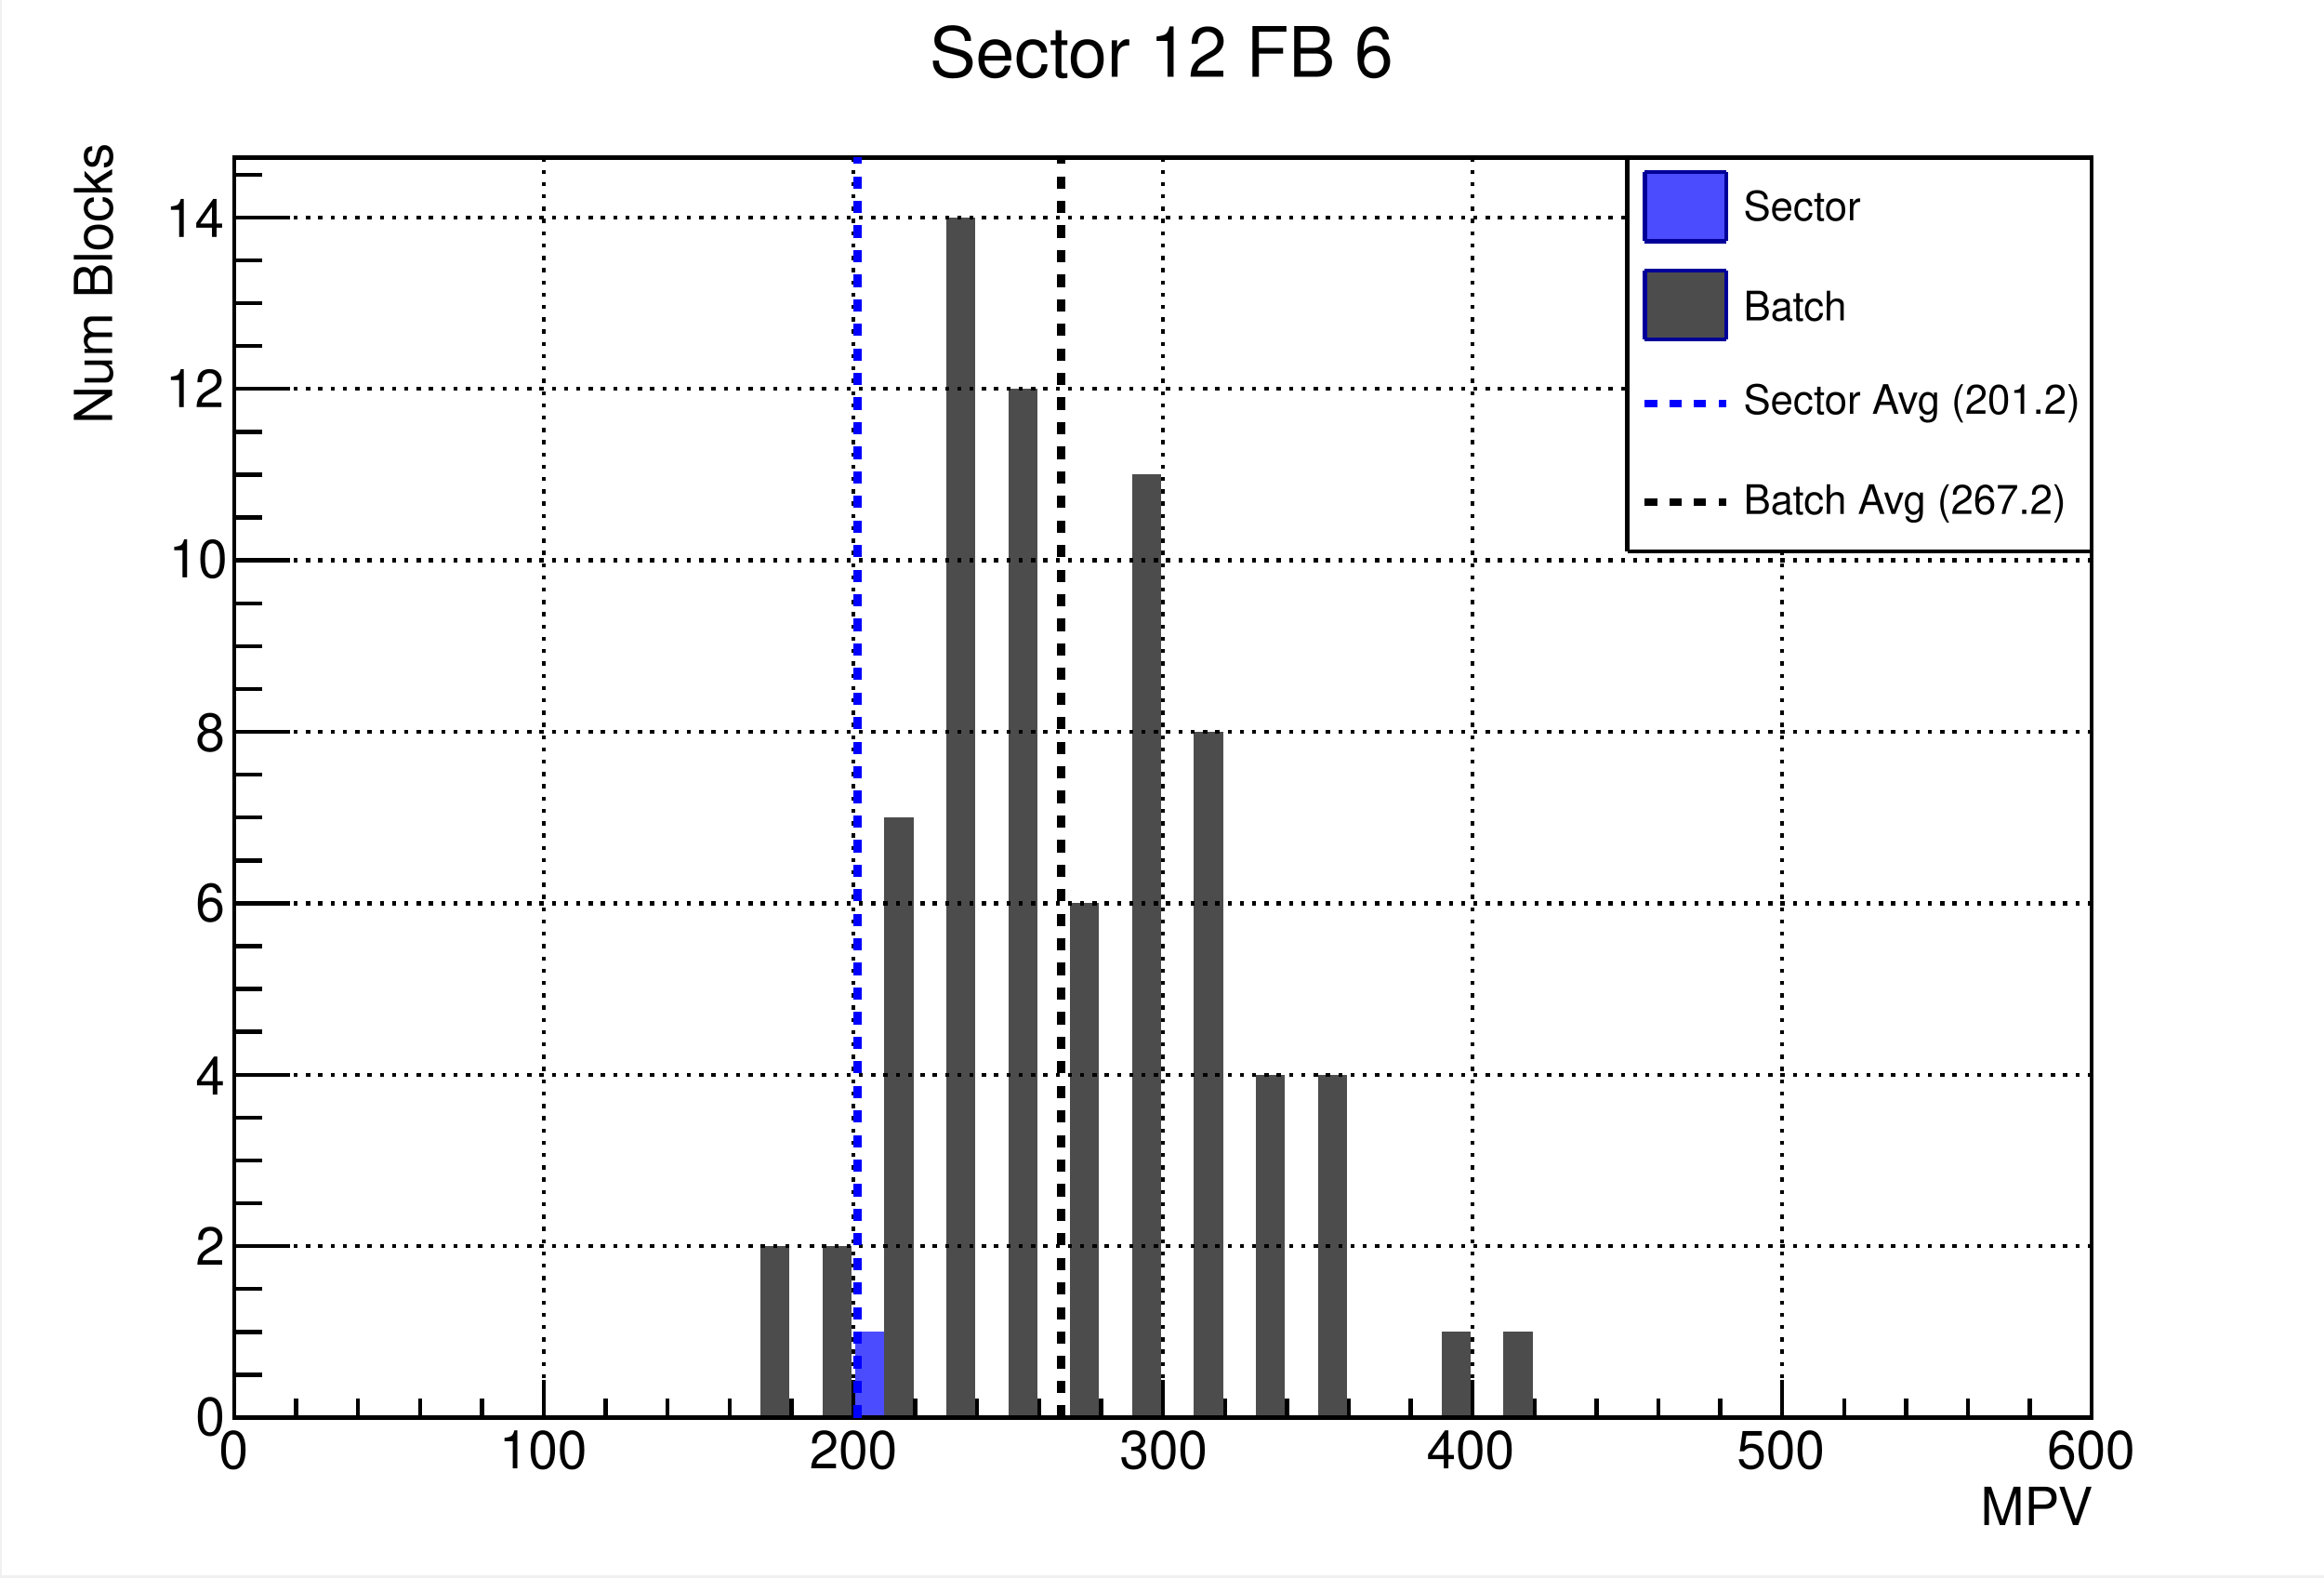
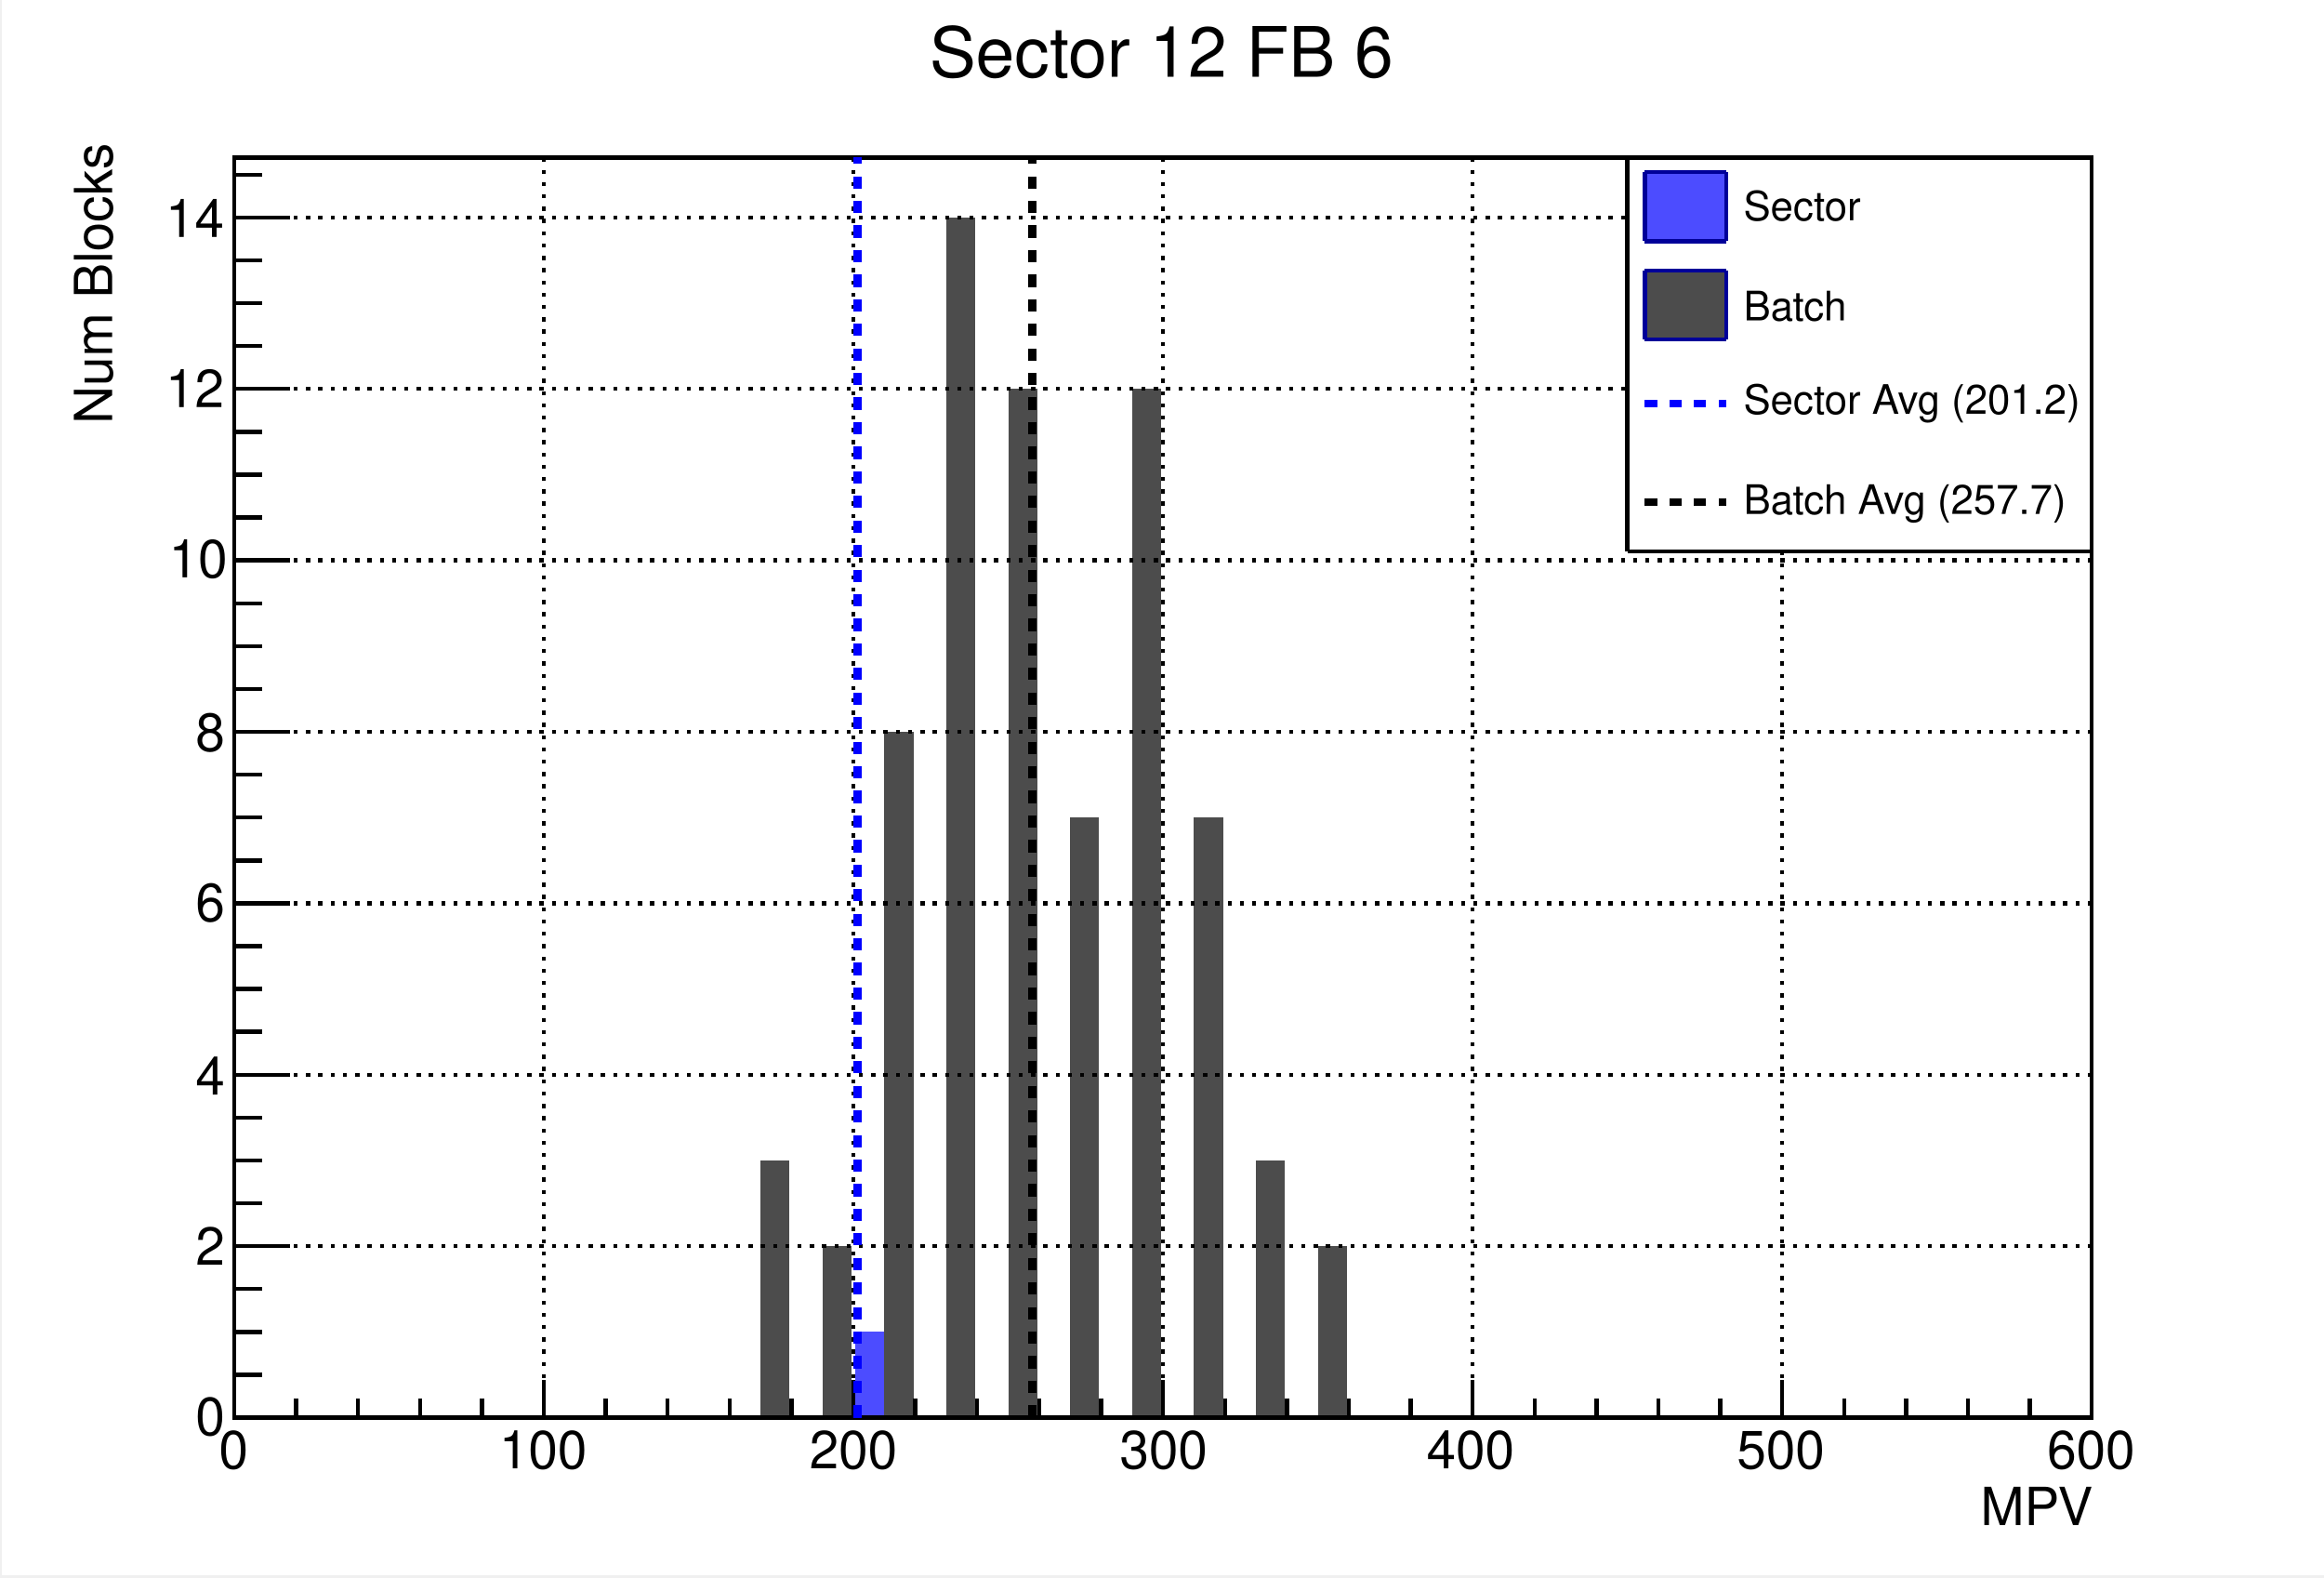
<svg xmlns="http://www.w3.org/2000/svg" width="567.429" height="384.969" viewBox="0 0 567.429 384.969" shape-rendering="crispEdges">
  <defs>
</defs>
  <rect x="0.5" y="0" width="566.929" height="384.469" fill="white" />
  <rect x="57.193" y="38.447" width="453.543" height="307.575" fill="white" />
  <rect x="57.193" y="38.447" width="453.543" height="307.575" fill="none" stroke="black" />
  <rect x="57.193" y="38.447" width="453.543" height="307.575" fill="white" />
  <rect x="57.193" y="38.447" width="453.543" height="307.575" fill="none" stroke="black" />
  <path d="M57.193,346.022h 453.543" fill="none" stroke="black" />
  <path d="M57.193,38.447v 307.575" fill="none" stroke="black" stroke-dasharray=" 1, 2" />
  <path d="M132.783,38.447v 307.575" fill="none" stroke="black" stroke-dasharray=" 1, 2" />
  <path d="M208.374,38.447v 307.575" fill="none" stroke="black" stroke-dasharray=" 1, 2" />
  <path d="M283.965,38.447v 307.575" fill="none" stroke="black" stroke-dasharray=" 1, 2" />
  <path d="M359.555,38.447v 307.575" fill="none" stroke="black" stroke-dasharray=" 1, 2" />
  <path d="M435.146,38.447v 307.575" fill="none" stroke="black" stroke-dasharray=" 1, 2" />
  <path d="M510.736,38.447v 307.575" fill="none" stroke="black" stroke-dasharray=" 1, 2" />
  <path d="M57.193,346.022v -307.575" fill="none" stroke="black" />
  <path d="M510.736,346.022h -453.543" fill="none" stroke="black" stroke-dasharray=" 1, 2" />
  <path d="M510.736,304.175h -453.543" fill="none" stroke="black" stroke-dasharray=" 1, 2" />
  <path d="M510.736,262.328h -453.543" fill="none" stroke="black" stroke-dasharray=" 1, 2" />
  <path d="M510.736,220.481h -453.543" fill="none" stroke="black" stroke-dasharray=" 1, 2" />
  <path d="M510.736,178.634h -453.543" fill="none" stroke="black" stroke-dasharray=" 1, 2" />
  <path d="M510.736,136.787h -453.543" fill="none" stroke="black" stroke-dasharray=" 1, 2" />
  <path d="M510.736,94.94h -453.543" fill="none" stroke="black" stroke-dasharray=" 1, 2" />
  <path d="M510.736,53.093h -453.543" fill="none" stroke="black" stroke-dasharray=" 1, 2" />
  <path d="M510.736,53.093h -453.543" fill="none" stroke="black" stroke-dasharray=" 1, 2" />
  <path d="M57.193,346.022h 453.543" fill="none" stroke="#000099" />
  <path d="M57.193,346.022h 453.543" fill="none" stroke="black" />
  <path d="M57.193,336.795v 9.227" fill="none" stroke="black" />
  <path d="M72.311,341.409v 4.614" fill="none" stroke="black" />
  <path d="M87.429,341.409v 4.614" fill="none" stroke="black" />
  <path d="M102.547,341.409v 4.614" fill="none" stroke="black" />
  <path d="M117.665,341.409v 4.614" fill="none" stroke="black" />
  <path d="M132.783,336.795v 9.227" fill="none" stroke="black" />
  <path d="M147.902,341.409v 4.614" fill="none" stroke="black" />
  <path d="M163.02,341.409v 4.614" fill="none" stroke="black" />
  <path d="M178.138,341.409v 4.614" fill="none" stroke="black" />
  <path d="M193.256,341.409v 4.614" fill="none" stroke="black" />
  <path d="M208.374,336.795v 9.227" fill="none" stroke="black" />
  <path d="M223.492,341.409v 4.614" fill="none" stroke="black" />
  <path d="M238.61,341.409v 4.614" fill="none" stroke="black" />
  <path d="M253.728,341.409v 4.614" fill="none" stroke="black" />
  <path d="M268.846,341.409v 4.614" fill="none" stroke="black" />
  <path d="M283.965,336.795v 9.227" fill="none" stroke="black" />
  <path d="M299.083,341.409v 4.614" fill="none" stroke="black" />
  <path d="M314.201,341.409v 4.614" fill="none" stroke="black" />
  <path d="M329.319,341.409v 4.614" fill="none" stroke="black" />
  <path d="M344.437,341.409v 4.614" fill="none" stroke="black" />
  <path d="M359.555,336.795v 9.227" fill="none" stroke="black" />
  <path d="M374.673,341.409v 4.614" fill="none" stroke="black" />
  <path d="M389.791,341.409v 4.614" fill="none" stroke="black" />
  <path d="M404.909,341.409v 4.614" fill="none" stroke="black" />
  <path d="M420.028,341.409v 4.614" fill="none" stroke="black" />
  <path d="M435.146,336.795v 9.227" fill="none" stroke="black" />
  <path d="M450.264,341.409v 4.614" fill="none" stroke="black" />
  <path d="M465.382,341.409v 4.614" fill="none" stroke="black" />
  <path d="M480.5,341.409v 4.614" fill="none" stroke="black" />
  <path d="M495.618,341.409v 4.614" fill="none" stroke="black" />
  <path d="M510.736,336.795v 9.227" fill="none" stroke="black" />
  <text xml:space="preserve" x="53.446" y="358.403" fill="black" font-size="12.845" font-family="Helvetica">0</text>
  <text xml:space="preserve" x="121.868" y="358.403" fill="black" font-size="12.845" font-family="Helvetica">100</text>
  <text xml:space="preserve" x="197.622" y="358.403" fill="black" font-size="12.845" font-family="Helvetica">200</text>
  <text xml:space="preserve" x="273.375" y="358.403" fill="black" font-size="12.845" font-family="Helvetica">300</text>
  <text xml:space="preserve" x="348.314" y="358.403" fill="black" font-size="12.845" font-family="Helvetica">400</text>
  <text xml:space="preserve" x="424.068" y="358.403" fill="black" font-size="12.845" font-family="Helvetica">500</text>
  <text xml:space="preserve" x="499.821" y="358.403" fill="black" font-size="12.845" font-family="Helvetica">600</text>
  <text xml:space="preserve" x="483.53" y="372.251" fill="black" font-size="12.845" font-family="Helvetica">MPV</text>
  <path d="M57.193,346.022v -307.575" fill="none" stroke="black" />
  <path d="M70.799,346.022h -13.606" fill="none" stroke="black" />
  <path d="M63.996,335.561h -6.803" fill="none" stroke="black" />
  <path d="M63.996,325.099h -6.803" fill="none" stroke="black" />
  <path d="M63.996,314.637h -6.803" fill="none" stroke="black" />
  <path d="M70.799,304.175h -13.606" fill="none" stroke="black" />
  <path d="M63.996,293.714h -6.803" fill="none" stroke="black" />
  <path d="M63.996,283.252h -6.803" fill="none" stroke="black" />
  <path d="M63.996,272.79h -6.803" fill="none" stroke="black" />
  <path d="M70.799,262.328h -13.606" fill="none" stroke="black" />
  <path d="M63.996,251.867h -6.803" fill="none" stroke="black" />
  <path d="M63.996,241.405h -6.803" fill="none" stroke="black" />
  <path d="M63.996,230.943h -6.803" fill="none" stroke="black" />
  <path d="M70.799,220.481h -13.606" fill="none" stroke="black" />
  <path d="M63.996,210.02h -6.803" fill="none" stroke="black" />
  <path d="M63.996,199.558h -6.803" fill="none" stroke="black" />
  <path d="M63.996,189.096h -6.803" fill="none" stroke="black" />
  <path d="M70.799,178.634h -13.606" fill="none" stroke="black" />
  <path d="M63.996,168.173h -6.803" fill="none" stroke="black" />
  <path d="M63.996,157.711h -6.803" fill="none" stroke="black" />
  <path d="M63.996,147.249h -6.803" fill="none" stroke="black" />
  <path d="M70.799,136.787h -13.606" fill="none" stroke="black" />
  <path d="M63.996,126.326h -6.803" fill="none" stroke="black" />
  <path d="M63.996,115.864h -6.803" fill="none" stroke="black" />
  <path d="M63.996,105.402h -6.803" fill="none" stroke="black" />
  <path d="M70.799,94.94h -13.606" fill="none" stroke="black" />
  <path d="M63.996,84.479h -6.803" fill="none" stroke="black" />
  <path d="M63.996,74.017h -6.803" fill="none" stroke="black" />
  <path d="M63.996,63.555h -6.803" fill="none" stroke="black" />
  <path d="M70.799,53.093h -13.606" fill="none" stroke="black" />
  <path d="M70.799,53.093h -13.606" fill="none" stroke="black" />
  <path d="M63.996,42.632h -6.803" fill="none" stroke="black" />
  <text xml:space="preserve" x="47.744" y="350.258" fill="black" font-size="12.845" font-family="Helvetica">0</text>
  <text xml:space="preserve" x="47.744" y="308.716" fill="black" font-size="12.845" font-family="Helvetica">2</text>
  <text xml:space="preserve" x="47.744" y="267.173" fill="black" font-size="12.845" font-family="Helvetica">4</text>
  <text xml:space="preserve" x="47.744" y="224.817" fill="black" font-size="12.845" font-family="Helvetica">6</text>
  <text xml:space="preserve" x="47.744" y="183.275" fill="black" font-size="12.845" font-family="Helvetica">8</text>
  <text xml:space="preserve" x="41.228" y="140.918" fill="black" font-size="12.845" font-family="Helvetica">10</text>
  <text xml:space="preserve" x="40.413" y="99.376" fill="black" font-size="12.845" font-family="Helvetica">12</text>
  <text xml:space="preserve" x="40.413" y="57.833" fill="black" font-size="12.845" font-family="Helvetica">14</text>
  <g transform="rotate(-90,27.3803,103.448)">
    <text xml:space="preserve" x="27.38" y="103.448" fill="black" font-size="12.845" font-family="Helvetica">Num Blocks</text>
  </g>
  <rect x="57.647" y="346.022" width="7.106" height="0" fill="#0000ff" fill-opacity="0.70" stroke-opacity="0.70" />
  <rect x="72.765" y="346.022" width="7.106" height="0" fill="#0000ff" fill-opacity="0.70" stroke-opacity="0.70" />
  <rect x="87.883" y="346.022" width="7.106" height="0" fill="#0000ff" fill-opacity="0.70" stroke-opacity="0.70" />
  <rect x="103.001" y="346.022" width="7.106" height="0" fill="#0000ff" fill-opacity="0.70" stroke-opacity="0.70" />
  <rect x="118.119" y="346.022" width="7.106" height="0" fill="#0000ff" fill-opacity="0.70" stroke-opacity="0.70" />
  <rect x="133.237" y="346.022" width="7.106" height="0" fill="#0000ff" fill-opacity="0.70" stroke-opacity="0.70" />
  <rect x="148.355" y="346.022" width="7.106" height="0" fill="#0000ff" fill-opacity="0.70" stroke-opacity="0.70" />
  <rect x="163.473" y="346.022" width="7.106" height="0" fill="#0000ff" fill-opacity="0.70" stroke-opacity="0.70" />
  <rect x="178.591" y="346.022" width="7.106" height="0" fill="#0000ff" fill-opacity="0.70" stroke-opacity="0.70" />
  <rect x="193.709" y="346.022" width="7.106" height="0" fill="#0000ff" fill-opacity="0.70" stroke-opacity="0.70" />
  <rect x="208.828" y="325.099" width="7.106" height="20.924" fill="#0000ff" fill-opacity="0.70" stroke-opacity="0.70" />
  <rect x="223.946" y="346.022" width="7.106" height="0" fill="#0000ff" fill-opacity="0.70" stroke-opacity="0.70" />
  <rect x="239.064" y="346.022" width="7.106" height="0" fill="#0000ff" fill-opacity="0.70" stroke-opacity="0.70" />
  <rect x="254.182" y="346.022" width="7.106" height="0" fill="#0000ff" fill-opacity="0.70" stroke-opacity="0.70" />
  <rect x="269.3" y="346.022" width="7.106" height="0" fill="#0000ff" fill-opacity="0.70" stroke-opacity="0.70" />
  <rect x="284.418" y="346.022" width="7.106" height="0" fill="#0000ff" fill-opacity="0.70" stroke-opacity="0.70" />
  <rect x="299.536" y="346.022" width="7.106" height="0" fill="#0000ff" fill-opacity="0.70" stroke-opacity="0.70" />
  <rect x="314.654" y="346.022" width="7.106" height="0" fill="#0000ff" fill-opacity="0.70" stroke-opacity="0.70" />
  <rect x="329.772" y="346.022" width="7.106" height="0" fill="#0000ff" fill-opacity="0.70" stroke-opacity="0.70" />
  <rect x="344.891" y="346.022" width="7.106" height="0" fill="#0000ff" fill-opacity="0.70" stroke-opacity="0.70" />
  <rect x="360.009" y="346.022" width="7.106" height="0" fill="#0000ff" fill-opacity="0.70" stroke-opacity="0.70" />
  <rect x="375.127" y="346.022" width="7.106" height="0" fill="#0000ff" fill-opacity="0.70" stroke-opacity="0.70" />
  <rect x="390.245" y="346.022" width="7.106" height="0" fill="#0000ff" fill-opacity="0.70" stroke-opacity="0.70" />
  <rect x="405.363" y="346.022" width="7.106" height="0" fill="#0000ff" fill-opacity="0.70" stroke-opacity="0.70" />
  <rect x="420.481" y="346.022" width="7.106" height="0" fill="#0000ff" fill-opacity="0.70" stroke-opacity="0.70" />
  <rect x="435.599" y="346.022" width="7.106" height="0" fill="#0000ff" fill-opacity="0.70" stroke-opacity="0.70" />
  <rect x="450.717" y="346.022" width="7.106" height="0" fill="#0000ff" fill-opacity="0.70" stroke-opacity="0.70" />
  <rect x="465.835" y="346.022" width="7.106" height="0" fill="#0000ff" fill-opacity="0.70" stroke-opacity="0.70" />
  <rect x="480.954" y="346.022" width="7.106" height="0" fill="#0000ff" fill-opacity="0.70" stroke-opacity="0.70" />
  <rect x="496.072" y="346.022" width="7.106" height="0" fill="#0000ff" fill-opacity="0.70" stroke-opacity="0.70" />
  <rect x="64.752" y="346.022" width="7.106" height="0" fill="black" fill-opacity="0.70" stroke-opacity="0.70" />
  <rect x="79.87" y="346.022" width="7.106" height="0" fill="black" fill-opacity="0.70" stroke-opacity="0.70" />
  <rect x="94.988" y="346.022" width="7.106" height="0" fill="black" fill-opacity="0.70" stroke-opacity="0.70" />
  <rect x="110.106" y="346.022" width="7.106" height="0" fill="black" fill-opacity="0.70" stroke-opacity="0.70" />
  <rect x="125.224" y="346.022" width="7.106" height="0" fill="black" fill-opacity="0.70" stroke-opacity="0.70" />
  <rect x="140.343" y="346.022" width="7.106" height="0" fill="black" fill-opacity="0.70" stroke-opacity="0.70" />
  <rect x="155.461" y="346.022" width="7.106" height="0" fill="black" fill-opacity="0.70" stroke-opacity="0.70" />
  <rect x="170.579" y="346.022" width="7.106" height="0" fill="black" fill-opacity="0.70" stroke-opacity="0.70" />
-   <rect x="185.697" y="304.175" width="7.106" height="41.847" fill="black" fill-opacity="0.70" stroke-opacity="0.70" />
+   <rect x="185.697" y="283.252" width="7.106" height="62.77" fill="black" fill-opacity="0.70" stroke-opacity="0.70" />
  <rect x="200.815" y="304.175" width="7.106" height="41.847" fill="black" fill-opacity="0.70" stroke-opacity="0.70" />
-   <rect x="215.933" y="199.558" width="7.106" height="146.464" fill="black" fill-opacity="0.70" stroke-opacity="0.70" />
+   <rect x="215.933" y="178.634" width="7.106" height="167.388" fill="black" fill-opacity="0.70" stroke-opacity="0.70" />
  <rect x="231.051" y="53.093" width="7.106" height="292.929" fill="black" fill-opacity="0.70" stroke-opacity="0.70" />
  <rect x="246.169" y="94.94" width="7.106" height="251.082" fill="black" fill-opacity="0.70" stroke-opacity="0.70" />
-   <rect x="261.287" y="220.481" width="7.106" height="125.541" fill="black" fill-opacity="0.70" stroke-opacity="0.70" />
-   <rect x="276.406" y="115.864" width="7.106" height="230.158" fill="black" fill-opacity="0.70" stroke-opacity="0.70" />
-   <rect x="291.524" y="178.634" width="7.106" height="167.388" fill="black" fill-opacity="0.70" stroke-opacity="0.70" />
-   <rect x="306.642" y="262.328" width="7.106" height="83.694" fill="black" fill-opacity="0.70" stroke-opacity="0.70" />
-   <rect x="321.76" y="262.328" width="7.106" height="83.694" fill="black" fill-opacity="0.70" stroke-opacity="0.70" />
+   <rect x="261.287" y="199.558" width="7.106" height="146.464" fill="black" fill-opacity="0.70" stroke-opacity="0.70" />
+   <rect x="276.406" y="94.94" width="7.106" height="251.082" fill="black" fill-opacity="0.70" stroke-opacity="0.70" />
+   <rect x="291.524" y="199.558" width="7.106" height="146.464" fill="black" fill-opacity="0.70" stroke-opacity="0.70" />
+   <rect x="306.642" y="283.252" width="7.106" height="62.77" fill="black" fill-opacity="0.70" stroke-opacity="0.70" />
+   <rect x="321.76" y="304.175" width="7.106" height="41.847" fill="black" fill-opacity="0.70" stroke-opacity="0.70" />
  <rect x="336.878" y="346.022" width="7.106" height="0" fill="black" fill-opacity="0.70" stroke-opacity="0.70" />
-   <rect x="351.996" y="325.099" width="7.106" height="20.924" fill="black" fill-opacity="0.70" stroke-opacity="0.70" />
-   <rect x="367.114" y="325.099" width="7.106" height="20.924" fill="black" fill-opacity="0.70" stroke-opacity="0.70" />
+   <rect x="351.996" y="346.022" width="7.106" height="0" fill="black" fill-opacity="0.70" stroke-opacity="0.70" />
+   <rect x="367.114" y="346.022" width="7.106" height="0" fill="black" fill-opacity="0.70" stroke-opacity="0.70" />
  <rect x="382.232" y="346.022" width="7.106" height="0" fill="black" fill-opacity="0.70" stroke-opacity="0.70" />
  <rect x="397.35" y="346.022" width="7.106" height="0" fill="black" fill-opacity="0.70" stroke-opacity="0.70" />
  <rect x="412.469" y="346.022" width="7.106" height="0" fill="black" fill-opacity="0.70" stroke-opacity="0.70" />
  <rect x="427.587" y="346.022" width="7.106" height="0" fill="black" fill-opacity="0.70" stroke-opacity="0.70" />
  <rect x="442.705" y="346.022" width="7.106" height="0" fill="black" fill-opacity="0.70" stroke-opacity="0.70" />
  <rect x="457.823" y="346.022" width="7.106" height="0" fill="black" fill-opacity="0.70" stroke-opacity="0.70" />
  <rect x="472.941" y="346.022" width="7.106" height="0" fill="black" fill-opacity="0.70" stroke-opacity="0.70" />
  <rect x="488.059" y="346.022" width="7.106" height="0" fill="black" fill-opacity="0.70" stroke-opacity="0.70" />
  <rect x="503.177" y="346.022" width="7.106" height="0" fill="black" fill-opacity="0.70" stroke-opacity="0.70" />
  <path d="M57.193,346.022h 453.543" fill="none" stroke="black" />
  <path d="M57.193,336.795v 9.227" fill="none" stroke="black" />
  <path d="M72.311,341.409v 4.614" fill="none" stroke="black" />
  <path d="M87.429,341.409v 4.614" fill="none" stroke="black" />
  <path d="M102.547,341.409v 4.614" fill="none" stroke="black" />
  <path d="M117.665,341.409v 4.614" fill="none" stroke="black" />
  <path d="M132.783,336.795v 9.227" fill="none" stroke="black" />
  <path d="M147.902,341.409v 4.614" fill="none" stroke="black" />
  <path d="M163.02,341.409v 4.614" fill="none" stroke="black" />
  <path d="M178.138,341.409v 4.614" fill="none" stroke="black" />
  <path d="M193.256,341.409v 4.614" fill="none" stroke="black" />
  <path d="M208.374,336.795v 9.227" fill="none" stroke="black" />
  <path d="M223.492,341.409v 4.614" fill="none" stroke="black" />
  <path d="M238.61,341.409v 4.614" fill="none" stroke="black" />
  <path d="M253.728,341.409v 4.614" fill="none" stroke="black" />
  <path d="M268.846,341.409v 4.614" fill="none" stroke="black" />
  <path d="M283.965,336.795v 9.227" fill="none" stroke="black" />
  <path d="M299.083,341.409v 4.614" fill="none" stroke="black" />
  <path d="M314.201,341.409v 4.614" fill="none" stroke="black" />
  <path d="M329.319,341.409v 4.614" fill="none" stroke="black" />
  <path d="M344.437,341.409v 4.614" fill="none" stroke="black" />
  <path d="M359.555,336.795v 9.227" fill="none" stroke="black" />
  <path d="M374.673,341.409v 4.614" fill="none" stroke="black" />
  <path d="M389.791,341.409v 4.614" fill="none" stroke="black" />
  <path d="M404.909,341.409v 4.614" fill="none" stroke="black" />
  <path d="M420.028,341.409v 4.614" fill="none" stroke="black" />
  <path d="M435.146,336.795v 9.227" fill="none" stroke="black" />
  <path d="M450.264,341.409v 4.614" fill="none" stroke="black" />
  <path d="M465.382,341.409v 4.614" fill="none" stroke="black" />
  <path d="M480.5,341.409v 4.614" fill="none" stroke="black" />
  <path d="M495.618,341.409v 4.614" fill="none" stroke="black" />
  <path d="M510.736,336.795v 9.227" fill="none" stroke="black" />
  <path d="M57.193,346.022v -307.575" fill="none" stroke="black" />
  <path d="M70.799,346.022h -13.606" fill="none" stroke="black" />
  <path d="M63.996,335.561h -6.803" fill="none" stroke="black" />
  <path d="M63.996,325.099h -6.803" fill="none" stroke="black" />
  <path d="M63.996,314.637h -6.803" fill="none" stroke="black" />
  <path d="M70.799,304.175h -13.606" fill="none" stroke="black" />
  <path d="M63.996,293.714h -6.803" fill="none" stroke="black" />
  <path d="M63.996,283.252h -6.803" fill="none" stroke="black" />
  <path d="M63.996,272.79h -6.803" fill="none" stroke="black" />
  <path d="M70.799,262.328h -13.606" fill="none" stroke="black" />
  <path d="M63.996,251.867h -6.803" fill="none" stroke="black" />
  <path d="M63.996,241.405h -6.803" fill="none" stroke="black" />
  <path d="M63.996,230.943h -6.803" fill="none" stroke="black" />
  <path d="M70.799,220.481h -13.606" fill="none" stroke="black" />
  <path d="M63.996,210.02h -6.803" fill="none" stroke="black" />
  <path d="M63.996,199.558h -6.803" fill="none" stroke="black" />
  <path d="M63.996,189.096h -6.803" fill="none" stroke="black" />
  <path d="M70.799,178.634h -13.606" fill="none" stroke="black" />
  <path d="M63.996,168.173h -6.803" fill="none" stroke="black" />
  <path d="M63.996,157.711h -6.803" fill="none" stroke="black" />
  <path d="M63.996,147.249h -6.803" fill="none" stroke="black" />
  <path d="M70.799,136.787h -13.606" fill="none" stroke="black" />
  <path d="M63.996,126.326h -6.803" fill="none" stroke="black" />
  <path d="M63.996,115.864h -6.803" fill="none" stroke="black" />
  <path d="M63.996,105.402h -6.803" fill="none" stroke="black" />
  <path d="M70.799,94.94h -13.606" fill="none" stroke="black" />
  <path d="M63.996,84.479h -6.803" fill="none" stroke="black" />
  <path d="M63.996,74.017h -6.803" fill="none" stroke="black" />
  <path d="M63.996,63.555h -6.803" fill="none" stroke="black" />
  <path d="M70.799,53.093h -13.606" fill="none" stroke="black" />
  <path d="M70.799,53.093h -13.606" fill="none" stroke="black" />
  <path d="M63.996,42.632h -6.803" fill="none" stroke="black" />
  <text xml:space="preserve" x="226.946" y="18.735" fill="black" font-size="16.99" font-family="Helvetica">Sector 12 FB 6</text>
  <path d="M209.29,346.022v -307.575" fill="none" stroke="#0000ff" stroke-width="2" stroke-dasharray=" 3, 3" />
-   <path d="M259.176,346.022v -307.575" fill="none" stroke="black" stroke-width="2" stroke-dasharray=" 3, 3" />
+   <path d="M252.025,346.022v -307.575" fill="none" stroke="black" stroke-width="2" stroke-dasharray=" 3, 3" />
  <rect x="397.35" y="38.447" width="113.386" height="96.117" fill="white" />
  <path d="M397.35,134.564h 113.386" fill="none" stroke="black" />
  <path d="M510.736,134.564v -96.117" fill="none" stroke="black" />
  <path d="M510.736,38.447h -113.386" fill="none" stroke="black" />
  <path d="M397.35,38.447v 96.117" fill="none" stroke="black" />
  <text xml:space="preserve" x="425.697" y="53.761" fill="black" font-size="9.922" font-family="Helvetica">Sector</text>
  <path d="M401.602,58.872h 19.843v -16.82h -19.843z" fill="#0000ff" fill-opacity="0.70" stroke-opacity="0.70" />
  <path d="M401.602,42.051h 19.843" fill="none" stroke="#000099" />
  <path d="M401.602,58.872h 19.843" fill="none" stroke="#000099" />
  <path d="M421.445,58.872v -16.82" fill="none" stroke="#000099" />
  <path d="M401.602,58.872v -16.82" fill="none" stroke="#000099" />
  <text xml:space="preserve" x="425.697" y="78.197" fill="black" font-size="9.922" font-family="Helvetica">Batch</text>
  <path d="M401.602,82.901h 19.843v -16.82h -19.843z" fill="black" fill-opacity="0.70" stroke-opacity="0.70" />
  <path d="M401.602,66.081h 19.843" fill="none" stroke="#000099" />
  <path d="M401.602,82.901h 19.843" fill="none" stroke="#000099" />
  <path d="M421.445,82.901v -16.82" fill="none" stroke="#000099" />
  <path d="M401.602,82.901v -16.82" fill="none" stroke="#000099" />
  <text xml:space="preserve" x="425.697" y="101.005" fill="black" font-size="9.922" font-family="Helvetica">Sector Avg (201.2)</text>
  <path d="M401.602,98.52h 19.843" fill="none" stroke="#0000ff" stroke-width="2" stroke-dasharray=" 3, 3" />
-   <text xml:space="preserve" x="425.697" y="125.441" fill="black" font-size="9.922" font-family="Helvetica">Batch Avg (267.2)</text>
+   <text xml:space="preserve" x="425.697" y="125.441" fill="black" font-size="9.922" font-family="Helvetica">Batch Avg (257.7)</text>
  <path d="M401.602,122.55h 19.843" fill="none" stroke="black" stroke-width="2" stroke-dasharray=" 3, 3" />
</svg>
